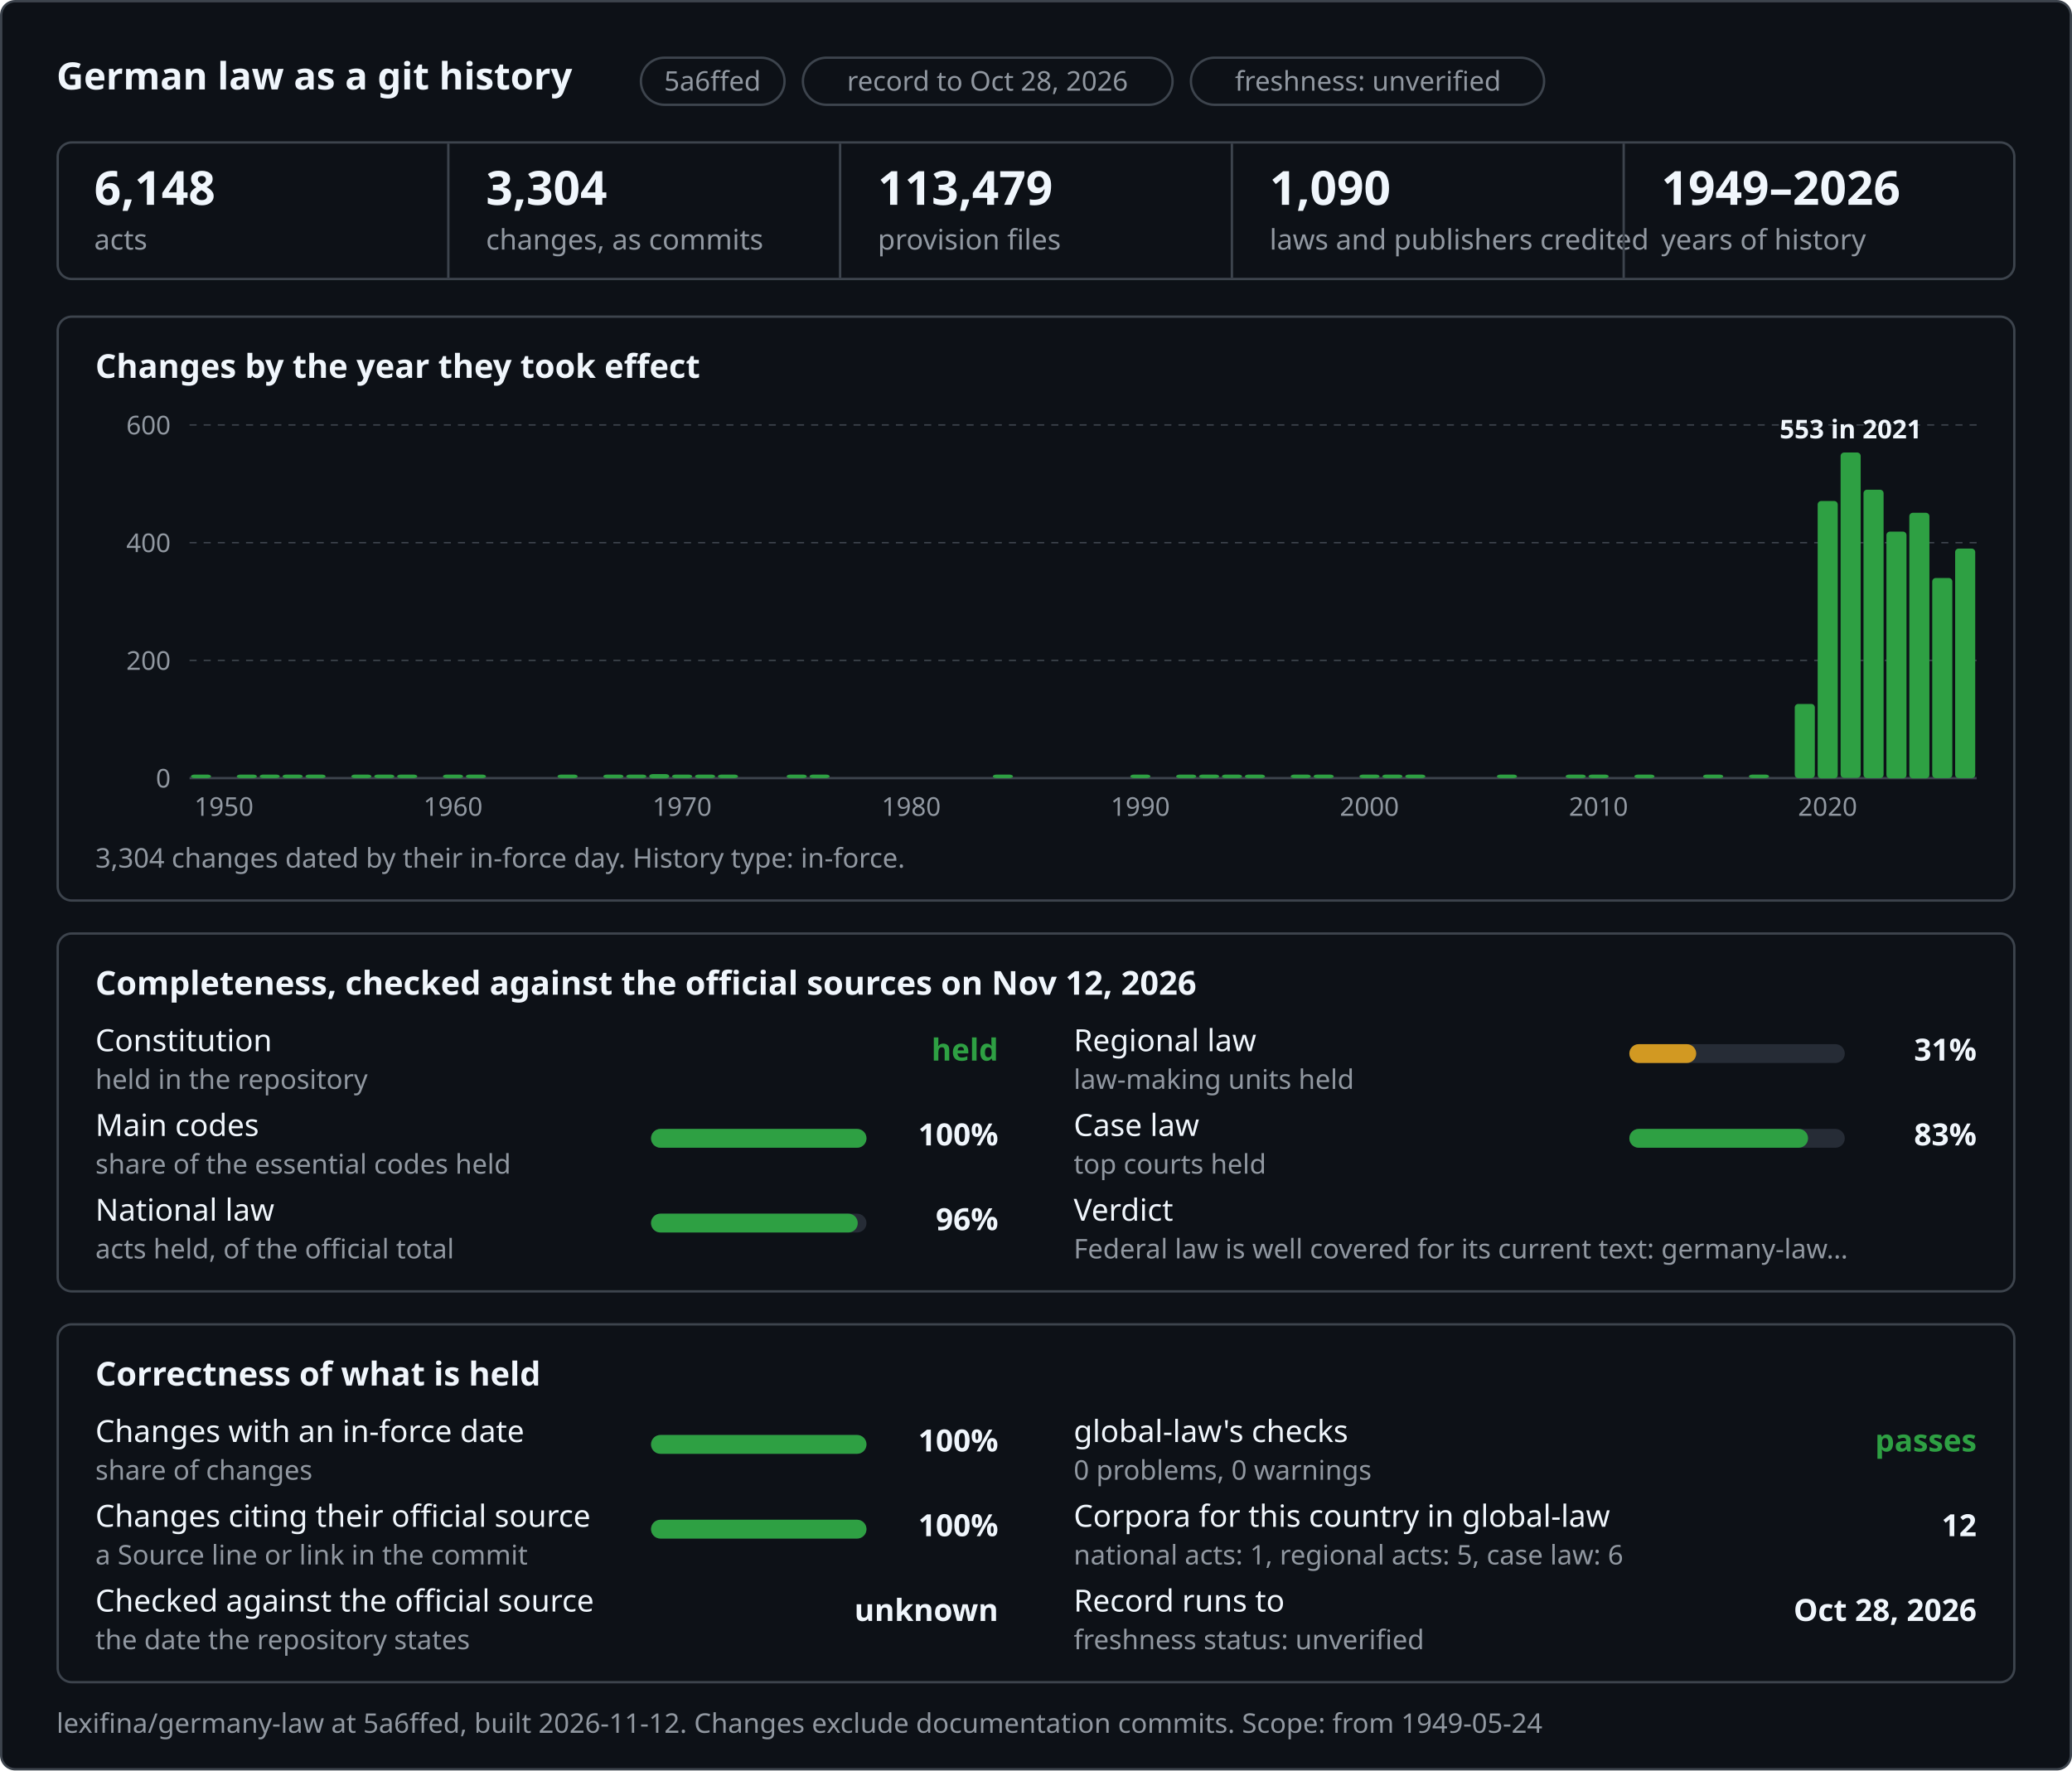
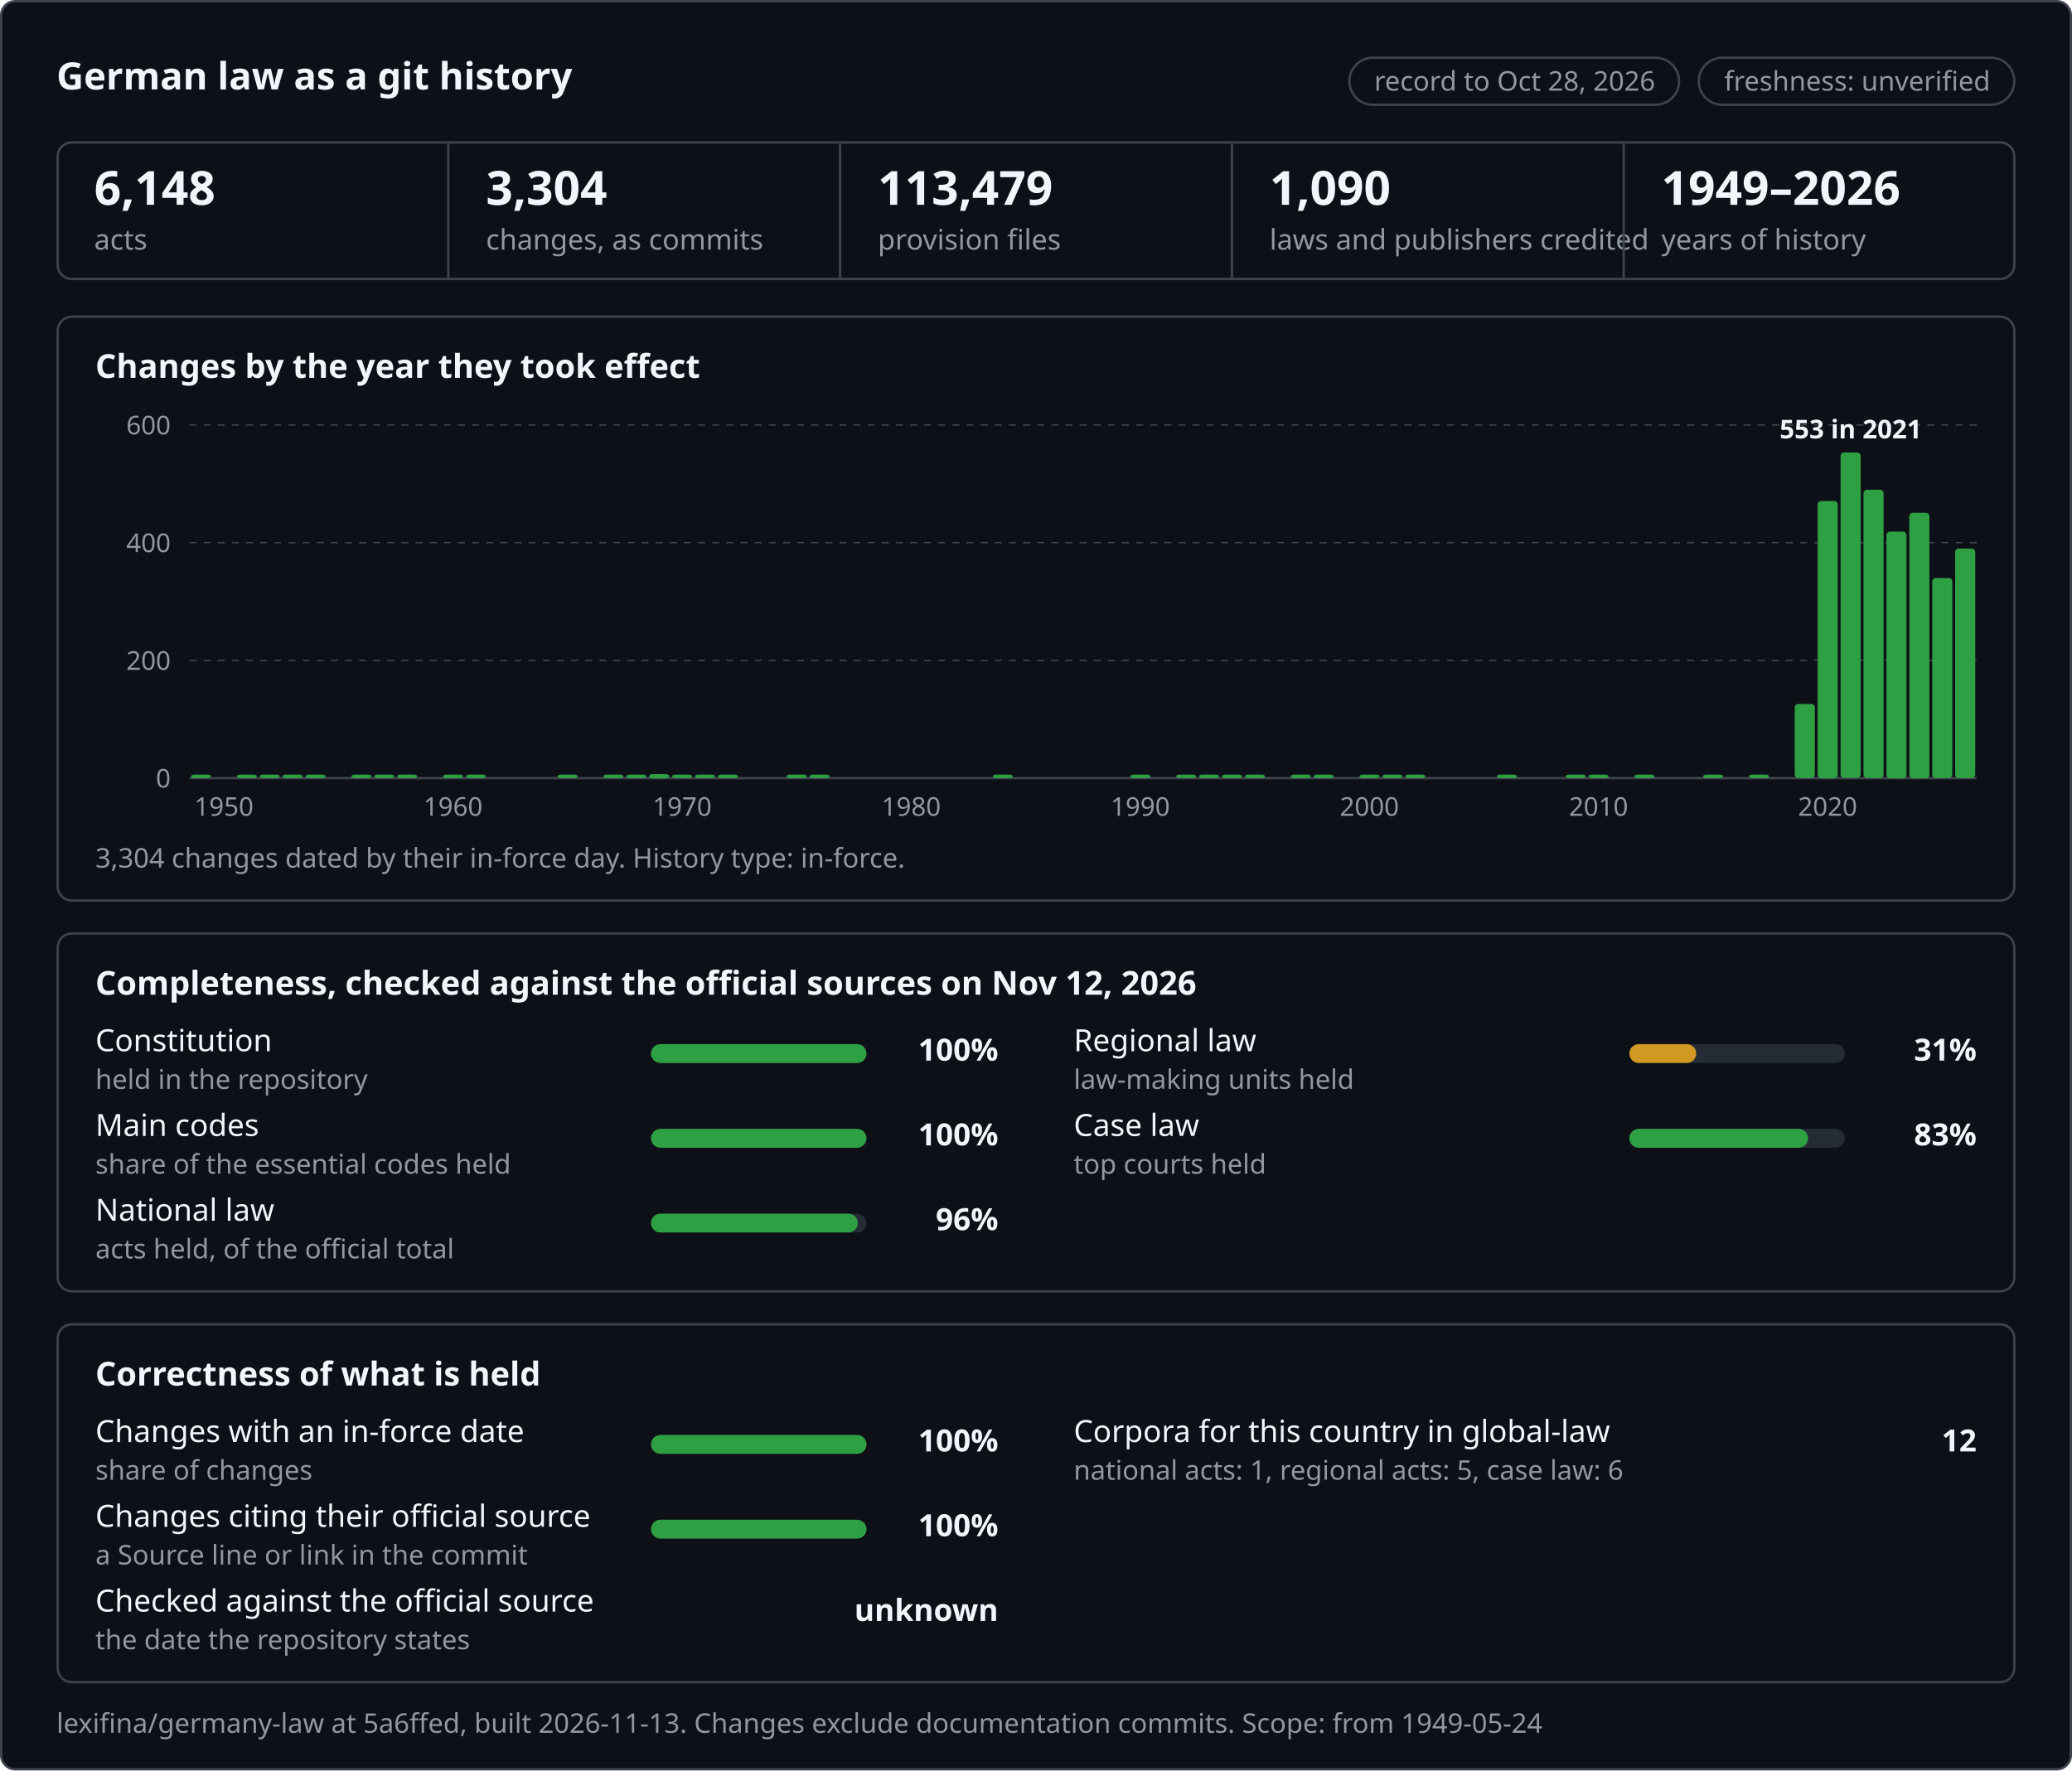
<svg xmlns="http://www.w3.org/2000/svg" width="880" height="752" viewBox="0 0 880 752" font-family="-apple-system,BlinkMacSystemFont,Segoe UI,Noto Sans,Helvetica,Arial,sans-serif">
  <rect x="0.5" y="0.5" width="879" height="751" rx="6" fill="#0d1117" stroke="#3d444d" />
  <text x="24" y="38" font-size="16" font-weight="600" fill="#f0f6fc">German law as a git history</text>
-   <rect x="272.2" y="24.5" width="61" height="20" rx="10" fill="none" stroke="#3d444d" />
-   <text x="302.6" y="38.5" font-size="11.5" font-weight="500" text-anchor="middle" fill="#9198a1">5a6ffed</text>
-   <rect x="341.0" y="24.5" width="157" height="20" rx="10" fill="none" stroke="#3d444d" />
-   <text x="419.4" y="38.5" font-size="11.5" font-weight="500" text-anchor="middle" fill="#9198a1">record to Oct 28, 2026</text>
-   <rect x="505.8" y="24.5" width="150" height="20" rx="10" fill="none" stroke="#3d444d" />
-   <text x="581.0" y="38.5" font-size="11.5" font-weight="500" text-anchor="middle" fill="#9198a1">freshness: unverified</text>
+   <rect x="573.1" y="24.5" width="140" height="20" rx="10" fill="none" stroke="#3d444d" />
+   <text x="643.3" y="38.5" font-size="11.5" font-weight="500" text-anchor="middle" fill="#9198a1">record to Oct 28, 2026</text>
+   <rect x="721.5" y="24.5" width="134" height="20" rx="10" fill="none" stroke="#3d444d" />
+   <text x="788.8" y="38.5" font-size="11.5" font-weight="500" text-anchor="middle" fill="#9198a1">freshness: unverified</text>
  <rect x="24.5" y="60.5" width="831" height="58" rx="6" fill="#0d1117" stroke="#3d444d" />
  <text x="40.0" y="87" font-size="20" font-weight="600" fill="#f0f6fc">6,148</text>
  <text x="40.0" y="106" font-size="12" fill="#9198a1">acts</text>
  <line x1="190.4" y1="61" x2="190.4" y2="118" stroke="#3d444d" />
  <text x="206.4" y="87" font-size="20" font-weight="600" fill="#f0f6fc">3,304</text>
  <text x="206.4" y="106" font-size="12" fill="#9198a1">changes, as commits</text>
  <line x1="356.8" y1="61" x2="356.8" y2="118" stroke="#3d444d" />
  <text x="372.8" y="87" font-size="20" font-weight="600" fill="#f0f6fc">113,479</text>
  <text x="372.8" y="106" font-size="12" fill="#9198a1">provision files</text>
  <line x1="523.2" y1="61" x2="523.2" y2="118" stroke="#3d444d" />
  <text x="539.2" y="87" font-size="20" font-weight="600" fill="#f0f6fc">1,090</text>
-   <text x="539.2" y="106" font-size="12" fill="#9198a1">laws and publishers credited</text>
+   <text x="539.2" y="106" font-size="12" fill="#9198a1" textLength="142" lengthAdjust="spacingAndGlyphs">laws and publishers credited</text>
  <line x1="689.6" y1="61" x2="689.6" y2="118" stroke="#3d444d" />
  <text x="705.6" y="87" font-size="20" font-weight="600" fill="#f0f6fc">1949–2026</text>
  <text x="705.6" y="106" font-size="12" fill="#9198a1">years of history</text>
  <rect x="24.5" y="134.5" width="831" height="248" rx="6" fill="#0d1117" stroke="#3d444d" />
  <text x="40.5" y="160.5" font-size="14" font-weight="600" fill="#f0f6fc">Changes by the year they took effect</text>
  <line x1="80.5" y1="330.5" x2="839.5" y2="330.5" stroke="#3d444d" stroke-width="1" />
  <text x="72.5" y="334.5" font-size="11" text-anchor="end" fill="#9198a1">0</text>
  <line x1="80.5" y1="280.5" x2="839.5" y2="280.5" stroke="#3d444d" stroke-width="0.6" stroke-dasharray="3 3" />
  <text x="72.5" y="284.5" font-size="11" text-anchor="end" fill="#9198a1">200</text>
  <line x1="80.5" y1="230.5" x2="839.5" y2="230.5" stroke="#3d444d" stroke-width="0.6" stroke-dasharray="3 3" />
  <text x="72.5" y="234.5" font-size="11" text-anchor="end" fill="#9198a1">400</text>
  <line x1="80.5" y1="180.5" x2="839.5" y2="180.5" stroke="#3d444d" stroke-width="0.6" stroke-dasharray="3 3" />
  <text x="72.5" y="184.5" font-size="11" text-anchor="end" fill="#9198a1">600</text>
  <rect x="81.10" y="329.0" width="8.53" height="1.5" rx="1.5" fill="#2ea043" />
  <text x="95.1" y="346.5" font-size="11" text-anchor="middle" fill="#9198a1">1950</text>
  <rect x="100.56" y="329.0" width="8.53" height="1.5" rx="1.5" fill="#2ea043" />
  <rect x="110.29" y="329.0" width="8.53" height="1.5" rx="1.5" fill="#2ea043" />
  <rect x="120.02" y="329.0" width="8.53" height="1.5" rx="1.5" fill="#2ea043" />
  <rect x="129.75" y="329.0" width="8.53" height="1.5" rx="1.5" fill="#2ea043" />
  <rect x="149.22" y="329.0" width="8.53" height="1.5" rx="1.5" fill="#2ea043" />
  <rect x="158.95" y="329.0" width="8.53" height="1.5" rx="1.5" fill="#2ea043" />
  <rect x="168.68" y="329.0" width="8.53" height="1.5" rx="1.5" fill="#2ea043" />
  <rect x="188.14" y="329.0" width="8.53" height="1.5" rx="1.5" fill="#2ea043" />
  <text x="192.4" y="346.5" font-size="11" text-anchor="middle" fill="#9198a1">1960</text>
  <rect x="197.87" y="329.0" width="8.53" height="1.5" rx="1.5" fill="#2ea043" />
  <rect x="236.79" y="329.0" width="8.53" height="1.5" rx="1.5" fill="#2ea043" />
  <rect x="256.25" y="329.0" width="8.53" height="1.5" rx="1.5" fill="#2ea043" />
  <rect x="265.98" y="329.0" width="8.53" height="1.5" rx="1.5" fill="#2ea043" />
  <rect x="275.72" y="328.8" width="8.53" height="1.8" rx="1.5" fill="#2ea043" />
  <rect x="285.45" y="329.0" width="8.53" height="1.5" rx="1.5" fill="#2ea043" />
  <text x="289.7" y="346.5" font-size="11" text-anchor="middle" fill="#9198a1">1970</text>
  <rect x="295.18" y="329.0" width="8.53" height="1.5" rx="1.5" fill="#2ea043" />
  <rect x="304.91" y="329.0" width="8.53" height="1.5" rx="1.5" fill="#2ea043" />
  <rect x="334.10" y="329.0" width="8.53" height="1.5" rx="1.5" fill="#2ea043" />
  <rect x="343.83" y="329.0" width="8.53" height="1.5" rx="1.5" fill="#2ea043" />
  <text x="387.0" y="346.5" font-size="11" text-anchor="middle" fill="#9198a1">1980</text>
  <rect x="421.68" y="329.0" width="8.53" height="1.5" rx="1.5" fill="#2ea043" />
  <rect x="480.06" y="329.0" width="8.53" height="1.5" rx="1.5" fill="#2ea043" />
  <text x="484.3" y="346.5" font-size="11" text-anchor="middle" fill="#9198a1">1990</text>
  <rect x="499.52" y="329.0" width="8.53" height="1.5" rx="1.5" fill="#2ea043" />
  <rect x="509.25" y="329.0" width="8.53" height="1.5" rx="1.5" fill="#2ea043" />
  <rect x="518.98" y="329.0" width="8.53" height="1.5" rx="1.5" fill="#2ea043" />
  <rect x="528.72" y="329.0" width="8.53" height="1.5" rx="1.5" fill="#2ea043" />
  <rect x="548.18" y="329.0" width="8.53" height="1.5" rx="1.5" fill="#2ea043" />
  <rect x="557.91" y="329.0" width="8.53" height="1.5" rx="1.5" fill="#2ea043" />
  <rect x="577.37" y="329.0" width="8.53" height="1.5" rx="1.5" fill="#2ea043" />
  <text x="581.6" y="346.5" font-size="11" text-anchor="middle" fill="#9198a1">2000</text>
  <rect x="587.10" y="329.0" width="8.53" height="1.5" rx="1.5" fill="#2ea043" />
  <rect x="596.83" y="329.0" width="8.53" height="1.5" rx="1.5" fill="#2ea043" />
  <rect x="635.75" y="329.0" width="8.53" height="1.5" rx="1.5" fill="#2ea043" />
  <rect x="664.95" y="329.0" width="8.53" height="1.5" rx="1.5" fill="#2ea043" />
  <rect x="674.68" y="329.0" width="8.53" height="1.5" rx="1.5" fill="#2ea043" />
  <text x="678.9" y="346.5" font-size="11" text-anchor="middle" fill="#9198a1">2010</text>
  <rect x="694.14" y="329.0" width="8.53" height="1.5" rx="1.5" fill="#2ea043" />
  <rect x="723.33" y="329.0" width="8.53" height="1.5" rx="1.5" fill="#2ea043" />
  <rect x="742.79" y="329.0" width="8.53" height="1.5" rx="1.5" fill="#2ea043" />
  <rect x="762.25" y="299.0" width="8.53" height="31.5" rx="1.5" fill="#2ea043" />
  <rect x="771.98" y="212.8" width="8.53" height="117.8" rx="1.5" fill="#2ea043" />
  <text x="776.2" y="346.5" font-size="11" text-anchor="middle" fill="#9198a1">2020</text>
  <rect x="781.72" y="192.2" width="8.53" height="138.2" rx="1.5" fill="#2ea043" />
  <text x="786.0" y="186.2" font-size="11" font-weight="600" text-anchor="middle" fill="#f0f6fc">553 in 2021</text>
  <rect x="791.45" y="208.0" width="8.53" height="122.5" rx="1.5" fill="#2ea043" />
  <rect x="801.18" y="225.8" width="8.53" height="104.8" rx="1.5" fill="#2ea043" />
  <rect x="810.91" y="217.8" width="8.53" height="112.8" rx="1.5" fill="#2ea043" />
  <rect x="820.64" y="245.5" width="8.53" height="85.0" rx="1.5" fill="#2ea043" />
  <rect x="830.37" y="233.0" width="8.53" height="97.5" rx="1.5" fill="#2ea043" />
  <text x="40.5" y="368.5" font-size="11.5" fill="#9198a1">3,304 changes dated by their in-force day. History type: in-force.</text>
  <rect x="24.5" y="396.5" width="831" height="152" rx="6" fill="#0d1117" stroke="#3d444d" />
  <text x="40.5" y="422.5" font-size="14" font-weight="600" fill="#f0f6fc">Completeness, checked against the official sources on Nov 12, 2026</text>
  <text x="40.5" y="446.5" font-size="13" fill="#f0f6fc">Constitution</text>
  <text x="40.5" y="462.5" font-size="11.5" fill="#9198a1">held in the repository</text>
-   <text x="424.0" y="450.5" font-size="13" font-weight="600" text-anchor="end" fill="#2ea043">held</text>
+   <g>
+     <rect x="276.5" y="443.5" width="91.5" height="8" rx="4" fill="#262c36" />
+     <rect x="276.5" y="443.5" width="91.5" height="8" rx="4" fill="#2ea043" />
+   </g>
+   <text x="424.0" y="450.5" font-size="13" font-weight="600" text-anchor="end" fill="#f0f6fc">100%</text>
  <text x="40.5" y="482.5" font-size="13" fill="#f0f6fc">Main codes</text>
  <text x="40.5" y="498.5" font-size="11.5" fill="#9198a1">share of the essential codes held</text>
  <g>
    <rect x="276.5" y="479.5" width="91.5" height="8" rx="4" fill="#262c36" />
    <rect x="276.5" y="479.5" width="91.5" height="8" rx="4" fill="#2ea043" />
  </g>
  <text x="424.0" y="486.5" font-size="13" font-weight="600" text-anchor="end" fill="#f0f6fc">100%</text>
  <text x="40.5" y="518.5" font-size="13" fill="#f0f6fc">National law</text>
  <text x="40.5" y="534.5" font-size="11.5" fill="#9198a1">acts held, of the official total</text>
  <g>
    <rect x="276.5" y="515.5" width="91.5" height="8" rx="4" fill="#262c36" />
    <rect x="276.5" y="515.5" width="87.8" height="8" rx="4" fill="#2ea043" />
  </g>
  <text x="424.0" y="522.5" font-size="13" font-weight="600" text-anchor="end" fill="#f0f6fc">96%</text>
  <text x="456.0" y="446.5" font-size="13" fill="#f0f6fc">Regional law</text>
  <text x="456.0" y="462.5" font-size="11.5" fill="#9198a1">law-making units held</text>
  <g>
    <rect x="692.0" y="443.5" width="91.5" height="8" rx="4" fill="#262c36" />
    <rect x="692.0" y="443.5" width="28.4" height="8" rx="4" fill="#d29922" />
  </g>
  <text x="839.5" y="450.5" font-size="13" font-weight="600" text-anchor="end" fill="#f0f6fc">31%</text>
  <text x="456.0" y="482.5" font-size="13" fill="#f0f6fc">Case law</text>
  <text x="456.0" y="498.5" font-size="11.5" fill="#9198a1">top courts held</text>
  <g>
    <rect x="692.0" y="479.5" width="91.5" height="8" rx="4" fill="#262c36" />
    <rect x="692.0" y="479.5" width="75.9" height="8" rx="4" fill="#2ea043" />
  </g>
  <text x="839.5" y="486.5" font-size="13" font-weight="600" text-anchor="end" fill="#f0f6fc">83%</text>
-   <text x="456.0" y="518.5" font-size="13" fill="#f0f6fc">Verdict</text>
-   <text x="456.0" y="534.5" font-size="11.5" fill="#9198a1">Federal law is well covered for its current text: germany-law…</text>
-   <text x="839.5" y="522.5" font-size="13" font-weight="600" text-anchor="end" fill="#9198a1" />
  <rect x="24.5" y="562.5" width="831" height="152" rx="6" fill="#0d1117" stroke="#3d444d" />
  <text x="40.5" y="588.5" font-size="14" font-weight="600" fill="#f0f6fc">Correctness of what is held</text>
  <text x="40.5" y="612.5" font-size="13" fill="#f0f6fc">Changes with an in-force date</text>
  <text x="40.5" y="628.5" font-size="11.5" fill="#9198a1">share of changes</text>
  <g>
    <rect x="276.5" y="609.5" width="91.5" height="8" rx="4" fill="#262c36" />
    <rect x="276.5" y="609.5" width="91.5" height="8" rx="4" fill="#2ea043" />
  </g>
  <text x="424.0" y="616.5" font-size="13" font-weight="600" text-anchor="end" fill="#f0f6fc">100%</text>
  <text x="40.5" y="648.5" font-size="13" fill="#f0f6fc">Changes citing their official source</text>
  <text x="40.5" y="664.5" font-size="11.5" fill="#9198a1">a Source line or link in the commit</text>
  <g>
    <rect x="276.5" y="645.5" width="91.5" height="8" rx="4" fill="#262c36" />
    <rect x="276.5" y="645.5" width="91.5" height="8" rx="4" fill="#2ea043" />
  </g>
  <text x="424.0" y="652.5" font-size="13" font-weight="600" text-anchor="end" fill="#f0f6fc">100%</text>
  <text x="40.5" y="684.5" font-size="13" fill="#f0f6fc">Checked against the official source</text>
  <text x="40.5" y="700.5" font-size="11.5" fill="#9198a1">the date the repository states</text>
  <text x="424.0" y="688.5" font-size="13" font-weight="600" text-anchor="end" fill="#f0f6fc">unknown</text>
-   <text x="456.0" y="612.5" font-size="13" fill="#f0f6fc">global-law's checks</text>
-   <text x="456.0" y="628.5" font-size="11.5" fill="#9198a1">0 problems, 0 warnings</text>
-   <text x="839.5" y="616.5" font-size="13" font-weight="600" text-anchor="end" fill="#2ea043">passes</text>
-   <text x="456.0" y="648.5" font-size="13" fill="#f0f6fc">Corpora for this country in global-law</text>
-   <text x="456.0" y="664.5" font-size="11.5" fill="#9198a1">national acts: 1, regional acts: 5, case law: 6</text>
-   <text x="839.5" y="652.5" font-size="13" font-weight="600" text-anchor="end" fill="#f0f6fc">12</text>
-   <text x="456.0" y="684.5" font-size="13" fill="#f0f6fc">Record runs to</text>
-   <text x="456.0" y="700.5" font-size="11.5" fill="#9198a1">freshness status: unverified</text>
-   <text x="839.5" y="688.5" font-size="13" font-weight="600" text-anchor="end" fill="#f0f6fc">Oct 28, 2026</text>
-   <text x="24" y="736" font-size="11.5" fill="#9198a1">lexifina/germany-law at 5a6ffed, built 2026-11-12. Changes exclude documentation commits. Scope: from 1949-05-24</text>
+   <text x="456.0" y="612.5" font-size="13" fill="#f0f6fc">Corpora for this country in global-law</text>
+   <text x="456.0" y="628.5" font-size="11.5" fill="#9198a1">national acts: 1, regional acts: 5, case law: 6</text>
+   <text x="839.5" y="616.5" font-size="13" font-weight="600" text-anchor="end" fill="#f0f6fc">12</text>
+   <text x="24" y="736" font-size="11.5" fill="#9198a1">lexifina/germany-law at 5a6ffed, built 2026-11-13. Changes exclude documentation commits. Scope: from 1949-05-24</text>
</svg>
